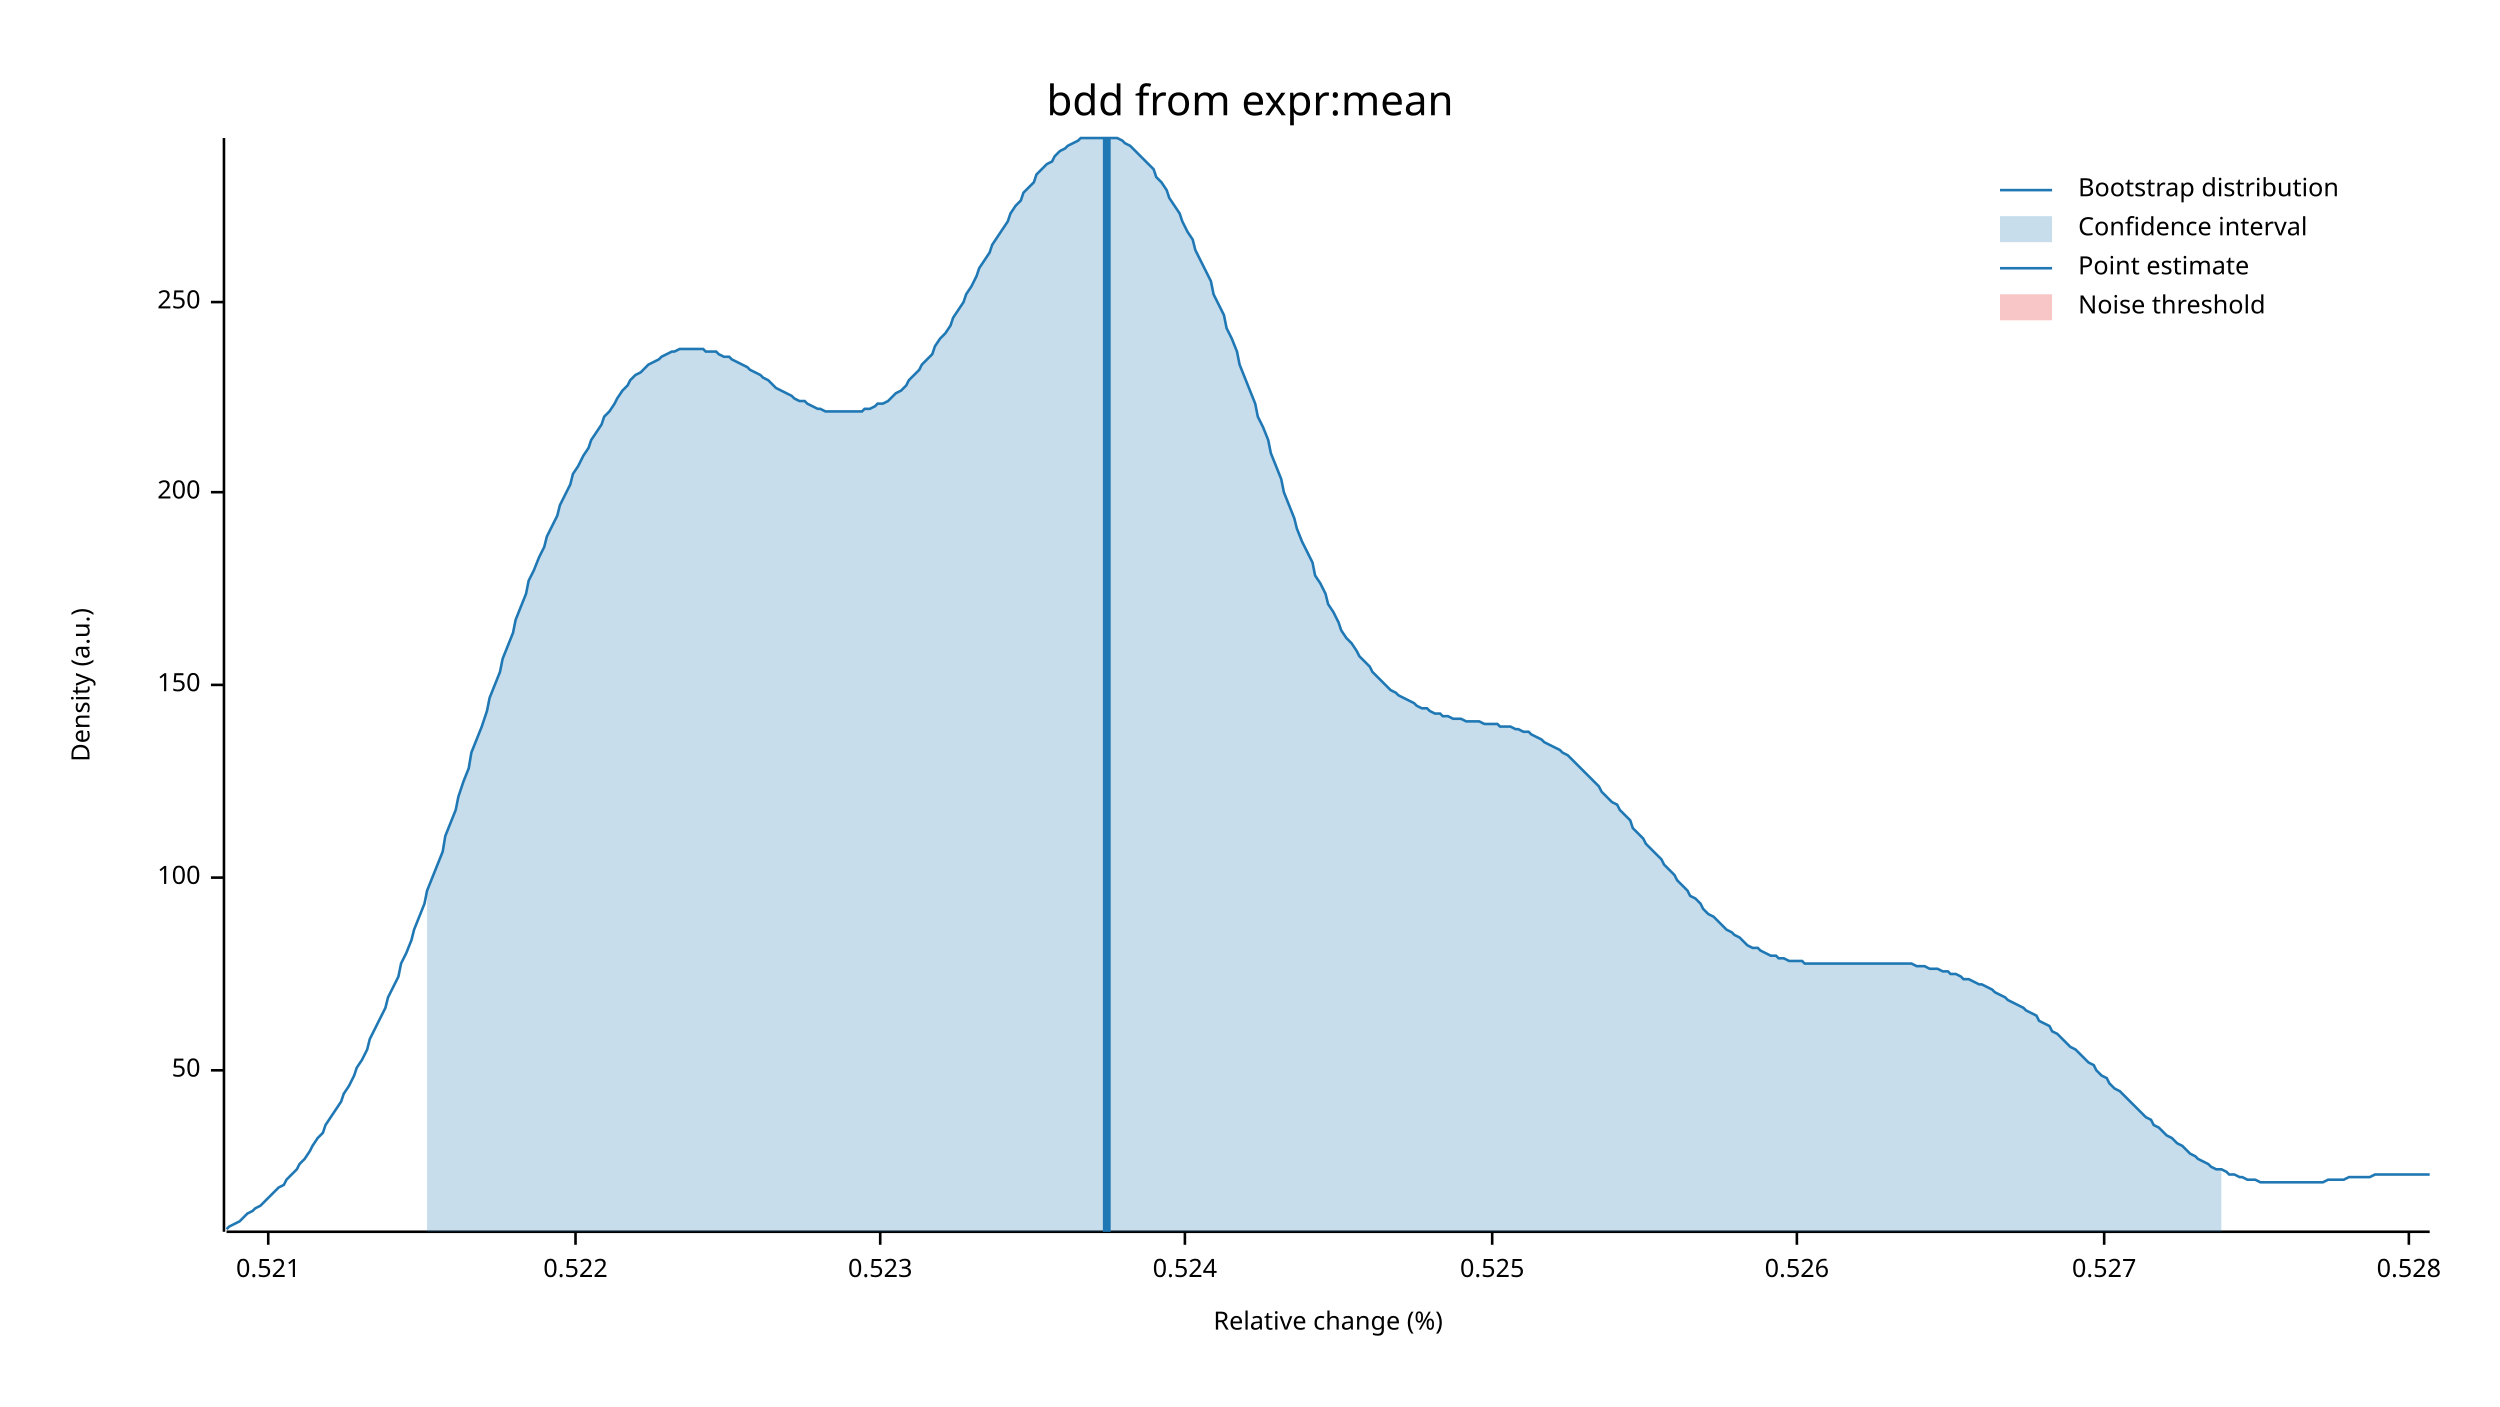
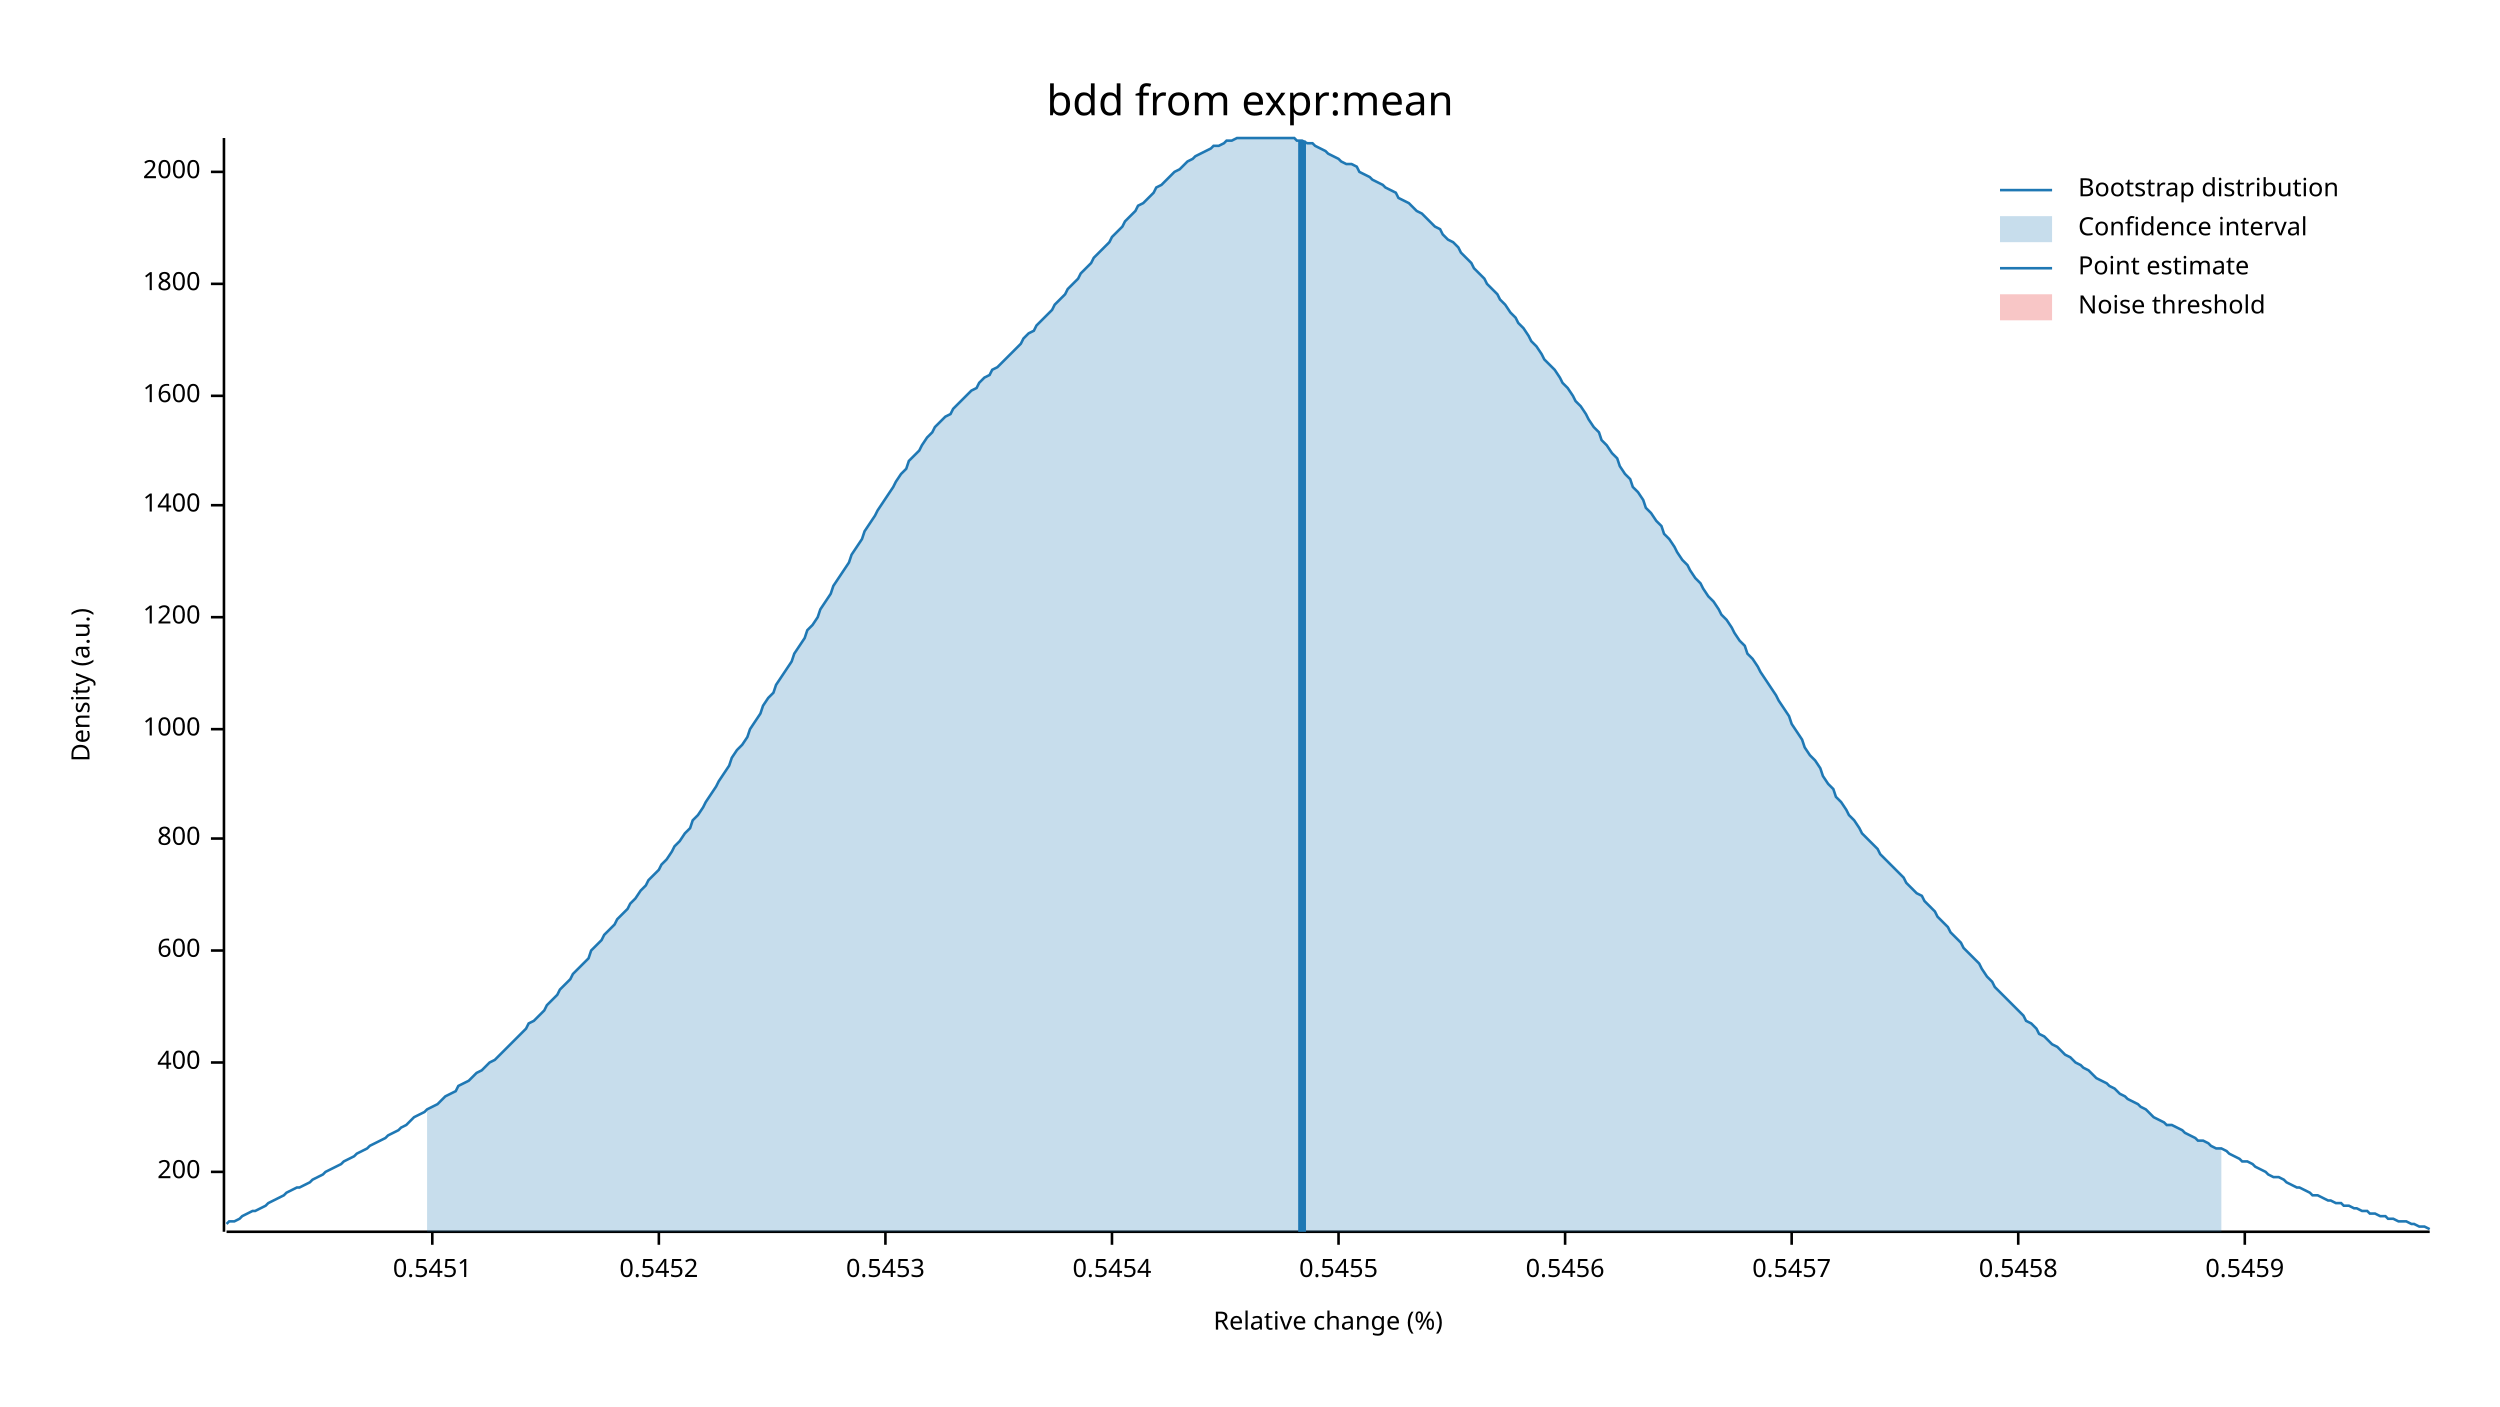
<svg xmlns="http://www.w3.org/2000/svg" width="960" height="540" viewBox="0 0 960 540">
  <text x="480" y="32" dy="0.76em" text-anchor="middle" font-family="sans-serif" font-size="16.129" opacity="1" fill="#000000">
bdd from expr:mean
</text>
  <text x="27" y="263" dy="0.76em" text-anchor="middle" font-family="sans-serif" font-size="9.677" opacity="1" fill="#000000" transform="rotate(270, 27, 263)">
Density (a.u.)
</text>
  <text x="510" y="513" dy="-0.5ex" text-anchor="middle" font-family="sans-serif" font-size="9.677" opacity="1" fill="#000000">
Relative change (%)
</text>
  <polyline fill="none" opacity="1" stroke="#000000" stroke-width="1" points="86,53 86,473 " />
-   <text x="77" y="411" dy="0.5ex" text-anchor="end" font-family="sans-serif" font-size="9.677" opacity="1" fill="#000000">
- 50
- </text>
-   <polyline fill="none" opacity="1" stroke="#000000" stroke-width="1" points="81,411 86,411 " />
-   <text x="77" y="337" dy="0.5ex" text-anchor="end" font-family="sans-serif" font-size="9.677" opacity="1" fill="#000000">
- 100
- </text>
-   <polyline fill="none" opacity="1" stroke="#000000" stroke-width="1" points="81,337 86,337 " />
-   <text x="77" y="263" dy="0.5ex" text-anchor="end" font-family="sans-serif" font-size="9.677" opacity="1" fill="#000000">
- 150
- </text>
-   <polyline fill="none" opacity="1" stroke="#000000" stroke-width="1" points="81,263 86,263 " />
-   <text x="77" y="189" dy="0.5ex" text-anchor="end" font-family="sans-serif" font-size="9.677" opacity="1" fill="#000000">
+   <text x="77" y="450" dy="0.5ex" text-anchor="end" font-family="sans-serif" font-size="9.677" opacity="1" fill="#000000">
200
</text>
-   <polyline fill="none" opacity="1" stroke="#000000" stroke-width="1" points="81,189 86,189 " />
-   <text x="77" y="116" dy="0.5ex" text-anchor="end" font-family="sans-serif" font-size="9.677" opacity="1" fill="#000000">
- 250
+   <polyline fill="none" opacity="1" stroke="#000000" stroke-width="1" points="81,450 86,450 " />
+   <text x="77" y="408" dy="0.5ex" text-anchor="end" font-family="sans-serif" font-size="9.677" opacity="1" fill="#000000">
+ 400
</text>
-   <polyline fill="none" opacity="1" stroke="#000000" stroke-width="1" points="81,116 86,116 " />
+   <polyline fill="none" opacity="1" stroke="#000000" stroke-width="1" points="81,408 86,408 " />
+   <text x="77" y="365" dy="0.5ex" text-anchor="end" font-family="sans-serif" font-size="9.677" opacity="1" fill="#000000">
+ 600
+ </text>
+   <polyline fill="none" opacity="1" stroke="#000000" stroke-width="1" points="81,365 86,365 " />
+   <text x="77" y="322" dy="0.5ex" text-anchor="end" font-family="sans-serif" font-size="9.677" opacity="1" fill="#000000">
+ 800
+ </text>
+   <polyline fill="none" opacity="1" stroke="#000000" stroke-width="1" points="81,322 86,322 " />
+   <text x="77" y="280" dy="0.5ex" text-anchor="end" font-family="sans-serif" font-size="9.677" opacity="1" fill="#000000">
+ 1000
+ </text>
+   <polyline fill="none" opacity="1" stroke="#000000" stroke-width="1" points="81,280 86,280 " />
+   <text x="77" y="237" dy="0.5ex" text-anchor="end" font-family="sans-serif" font-size="9.677" opacity="1" fill="#000000">
+ 1200
+ </text>
+   <polyline fill="none" opacity="1" stroke="#000000" stroke-width="1" points="81,237 86,237 " />
+   <text x="77" y="194" dy="0.5ex" text-anchor="end" font-family="sans-serif" font-size="9.677" opacity="1" fill="#000000">
+ 1400
+ </text>
+   <polyline fill="none" opacity="1" stroke="#000000" stroke-width="1" points="81,194 86,194 " />
+   <text x="77" y="152" dy="0.5ex" text-anchor="end" font-family="sans-serif" font-size="9.677" opacity="1" fill="#000000">
+ 1600
+ </text>
+   <polyline fill="none" opacity="1" stroke="#000000" stroke-width="1" points="81,152 86,152 " />
+   <text x="77" y="109" dy="0.5ex" text-anchor="end" font-family="sans-serif" font-size="9.677" opacity="1" fill="#000000">
+ 1800
+ </text>
+   <polyline fill="none" opacity="1" stroke="#000000" stroke-width="1" points="81,109 86,109 " />
+   <text x="77" y="66" dy="0.5ex" text-anchor="end" font-family="sans-serif" font-size="9.677" opacity="1" fill="#000000">
+ 2000
+ </text>
+   <polyline fill="none" opacity="1" stroke="#000000" stroke-width="1" points="81,66 86,66 " />
  <polyline fill="none" opacity="1" stroke="#000000" stroke-width="1" points="87,473 933,473 " />
-   <text x="103" y="483" dy="0.76em" text-anchor="middle" font-family="sans-serif" font-size="9.677" opacity="1" fill="#000000">
- 0.521
+   <text x="166" y="483" dy="0.76em" text-anchor="middle" font-family="sans-serif" font-size="9.677" opacity="1" fill="#000000">
+ 0.5451
</text>
-   <polyline fill="none" opacity="1" stroke="#000000" stroke-width="1" points="103,473 103,478 " />
-   <text x="221" y="483" dy="0.76em" text-anchor="middle" font-family="sans-serif" font-size="9.677" opacity="1" fill="#000000">
- 0.522
+   <polyline fill="none" opacity="1" stroke="#000000" stroke-width="1" points="166,473 166,478 " />
+   <text x="253" y="483" dy="0.76em" text-anchor="middle" font-family="sans-serif" font-size="9.677" opacity="1" fill="#000000">
+ 0.5452
</text>
-   <polyline fill="none" opacity="1" stroke="#000000" stroke-width="1" points="221,473 221,478 " />
-   <text x="338" y="483" dy="0.76em" text-anchor="middle" font-family="sans-serif" font-size="9.677" opacity="1" fill="#000000">
- 0.523
+   <polyline fill="none" opacity="1" stroke="#000000" stroke-width="1" points="253,473 253,478 " />
+   <text x="340" y="483" dy="0.76em" text-anchor="middle" font-family="sans-serif" font-size="9.677" opacity="1" fill="#000000">
+ 0.5453
</text>
-   <polyline fill="none" opacity="1" stroke="#000000" stroke-width="1" points="338,473 338,478 " />
-   <text x="455" y="483" dy="0.76em" text-anchor="middle" font-family="sans-serif" font-size="9.677" opacity="1" fill="#000000">
- 0.524
+   <polyline fill="none" opacity="1" stroke="#000000" stroke-width="1" points="340,473 340,478 " />
+   <text x="427" y="483" dy="0.76em" text-anchor="middle" font-family="sans-serif" font-size="9.677" opacity="1" fill="#000000">
+ 0.5454
</text>
-   <polyline fill="none" opacity="1" stroke="#000000" stroke-width="1" points="455,473 455,478 " />
-   <text x="573" y="483" dy="0.76em" text-anchor="middle" font-family="sans-serif" font-size="9.677" opacity="1" fill="#000000">
- 0.525
+   <polyline fill="none" opacity="1" stroke="#000000" stroke-width="1" points="427,473 427,478 " />
+   <text x="514" y="483" dy="0.76em" text-anchor="middle" font-family="sans-serif" font-size="9.677" opacity="1" fill="#000000">
+ 0.5455
</text>
-   <polyline fill="none" opacity="1" stroke="#000000" stroke-width="1" points="573,473 573,478 " />
-   <text x="690" y="483" dy="0.76em" text-anchor="middle" font-family="sans-serif" font-size="9.677" opacity="1" fill="#000000">
- 0.526
+   <polyline fill="none" opacity="1" stroke="#000000" stroke-width="1" points="514,473 514,478 " />
+   <text x="601" y="483" dy="0.76em" text-anchor="middle" font-family="sans-serif" font-size="9.677" opacity="1" fill="#000000">
+ 0.5456
</text>
-   <polyline fill="none" opacity="1" stroke="#000000" stroke-width="1" points="690,473 690,478 " />
-   <text x="808" y="483" dy="0.76em" text-anchor="middle" font-family="sans-serif" font-size="9.677" opacity="1" fill="#000000">
- 0.527
+   <polyline fill="none" opacity="1" stroke="#000000" stroke-width="1" points="601,473 601,478 " />
+   <text x="688" y="483" dy="0.76em" text-anchor="middle" font-family="sans-serif" font-size="9.677" opacity="1" fill="#000000">
+ 0.5457
</text>
-   <polyline fill="none" opacity="1" stroke="#000000" stroke-width="1" points="808,473 808,478 " />
-   <text x="925" y="483" dy="0.76em" text-anchor="middle" font-family="sans-serif" font-size="9.677" opacity="1" fill="#000000">
- 0.528
+   <polyline fill="none" opacity="1" stroke="#000000" stroke-width="1" points="688,473 688,478 " />
+   <text x="775" y="483" dy="0.76em" text-anchor="middle" font-family="sans-serif" font-size="9.677" opacity="1" fill="#000000">
+ 0.5458
</text>
-   <polyline fill="none" opacity="1" stroke="#000000" stroke-width="1" points="925,473 925,478 " />
-   <polyline fill="none" opacity="1" stroke="#1F78B4" stroke-width="1" points="87,472 88,471 90,470 92,469 93,468 95,466 97,465 98,464 100,463 102,461 103,460 105,458 107,456 109,455 110,453 112,451 114,449 115,447 117,445 119,442 120,440 122,437 124,435 125,432 127,429 129,426 131,423 132,420 134,417 136,413 137,410 139,407 141,403 142,399 144,395 146,391 148,387 149,383 151,379 153,375 154,370 156,366 158,361 159,357 161,352 163,347 164,342 166,337 168,332 170,327 171,321 173,316 175,311 176,306 178,300 180,295 181,289 183,284 185,279 187,273 188,268 190,263 192,258 193,253 195,248 197,243 198,238 200,233 202,228 203,223 205,219 207,214 209,210 210,206 212,202 214,198 215,194 217,190 219,186 220,182 222,179 224,175 226,172 227,169 229,166 231,163 232,160 234,158 236,155 237,153 239,150 241,148 242,146 244,144 246,143 248,141 249,140 251,139 253,138 254,137 256,136 258,135 259,135 261,134 263,134 265,134 266,134 268,134 270,134 271,135 273,135 275,135 276,136 278,137 280,137 281,138 283,139 285,140 287,141 288,142 290,143 292,144 293,145 295,146 297,148 298,149 300,150 302,151 304,152 305,153 307,154 309,154 310,155 312,156 314,157 315,157 317,158 319,158 320,158 322,158 324,158 326,158 327,158 329,158 331,158 332,157 334,157 336,156 337,155 339,155 341,154 343,152 344,151 346,150 348,148 349,146 351,144 353,142 354,140 356,138 358,136 359,133 361,130 363,128 365,125 366,122 368,119 370,116 371,113 373,110 375,106 376,103 378,100 380,97 381,94 383,91 385,88 387,85 388,82 390,79 392,77 393,74 395,72 397,70 398,67 400,65 402,63 404,62 405,60 407,58 409,57 410,56 412,55 414,54 415,53 417,53 419,53 420,53 422,53 424,53 426,53 427,53 429,53 431,54 432,55 434,56 436,58 437,59 439,61 441,63 443,65 444,68 446,70 448,73 449,76 451,79 453,82 454,85 456,89 458,92 459,96 461,100 463,104 465,108 466,113 468,117 470,121 471,126 473,130 475,135 476,140 478,145 480,150 482,155 483,160 485,164 487,169 488,174 490,179 492,184 493,189 495,194 497,199 498,203 500,208 502,212 504,216 505,221 507,224 509,228 510,232 512,235 514,239 515,242 517,245 519,247 521,250 522,252 524,254 526,256 527,258 529,260 531,262 532,263 534,265 536,266 537,267 539,268 541,269 543,270 544,271 546,272 548,272 549,273 551,274 553,274 554,275 556,275 558,276 560,276 561,276 563,277 565,277 566,277 568,277 570,278 571,278 573,278 575,278 576,279 578,279 580,279 582,280 583,280 585,281 587,281 588,282 590,283 592,284 593,285 595,286 597,287 599,288 600,289 602,290 604,292 605,293 607,295 609,297 610,298 612,300 614,302 615,304 617,306 619,308 621,309 622,311 624,313 626,315 627,318 629,320 631,322 632,324 634,326 636,328 638,330 639,332 641,334 643,336 644,338 646,340 648,342 649,344 651,345 653,347 654,349 656,351 658,352 660,354 661,355 663,357 665,358 666,359 668,360 670,362 671,363 673,364 675,364 676,365 678,366 680,367 682,367 683,368 685,368 687,369 688,369 690,369 692,369 693,370 695,370 697,370 699,370 700,370 702,370 704,370 705,370 707,370 709,370 710,370 712,370 714,370 715,370 717,370 719,370 721,370 722,370 724,370 726,370 727,370 729,370 731,370 732,370 734,370 736,371 738,371 739,371 741,372 743,372 744,372 746,373 748,373 749,374 751,374 753,375 754,376 756,376 758,377 760,378 761,378 763,379 765,380 766,381 768,382 770,383 771,384 773,385 775,386 777,387 778,388 780,389 782,390 783,392 785,393 787,394 788,396 790,397 792,399 793,400 795,402 797,403 799,405 800,406 802,408 804,409 805,411 807,413 809,414 810,416 812,418 814,419 816,421 817,422 819,424 821,426 822,427 824,429 826,430 827,432 829,433 831,435 832,436 834,437 836,439 838,440 839,441 841,443 843,444 844,445 846,446 848,447 849,448 851,449 853,449 855,450 856,451 858,451 860,452 861,452 863,453 865,453 866,453 868,454 870,454 871,454 873,454 875,454 877,454 878,454 880,454 882,454 883,454 885,454 887,454 888,454 890,454 892,454 894,453 895,453 897,453 899,453 900,453 902,452 904,452 905,452 907,452 909,452 910,452 912,451 914,451 916,451 917,451 919,451 921,451 922,451 924,451 926,451 927,451 929,451 931,451 933,451 " />
-   <polygon opacity="0.25" fill="#1F78B4" points="164,342 166,337 168,332 170,327 171,321 173,316 175,311 176,306 178,300 180,295 181,289 183,284 185,279 187,273 188,268 190,263 192,258 193,253 195,248 197,243 198,238 200,233 202,228 203,223 205,219 207,214 209,210 210,206 212,202 214,198 215,194 217,190 219,186 220,182 222,179 224,175 226,172 227,169 229,166 231,163 232,160 234,158 236,155 237,153 239,150 241,148 242,146 244,144 246,143 248,141 249,140 251,139 253,138 254,137 256,136 258,135 259,135 261,134 263,134 265,134 266,134 268,134 270,134 271,135 273,135 275,135 276,136 278,137 280,137 281,138 283,139 285,140 287,141 288,142 290,143 292,144 293,145 295,146 297,148 298,149 300,150 302,151 304,152 305,153 307,154 309,154 310,155 312,156 314,157 315,157 317,158 319,158 320,158 322,158 324,158 326,158 327,158 329,158 331,158 332,157 334,157 336,156 337,155 339,155 341,154 343,152 344,151 346,150 348,148 349,146 351,144 353,142 354,140 356,138 358,136 359,133 361,130 363,128 365,125 366,122 368,119 370,116 371,113 373,110 375,106 376,103 378,100 380,97 381,94 383,91 385,88 387,85 388,82 390,79 392,77 393,74 395,72 397,70 398,67 400,65 402,63 404,62 405,60 407,58 409,57 410,56 412,55 414,54 415,53 417,53 419,53 420,53 422,53 424,53 426,53 427,53 429,53 431,54 432,55 434,56 436,58 437,59 439,61 441,63 443,65 444,68 446,70 448,73 449,76 451,79 453,82 454,85 456,89 458,92 459,96 461,100 463,104 465,108 466,113 468,117 470,121 471,126 473,130 475,135 476,140 478,145 480,150 482,155 483,160 485,164 487,169 488,174 490,179 492,184 493,189 495,194 497,199 498,203 500,208 502,212 504,216 505,221 507,224 509,228 510,232 512,235 514,239 515,242 517,245 519,247 521,250 522,252 524,254 526,256 527,258 529,260 531,262 532,263 534,265 536,266 537,267 539,268 541,269 543,270 544,271 546,272 548,272 549,273 551,274 553,274 554,275 556,275 558,276 560,276 561,276 563,277 565,277 566,277 568,277 570,278 571,278 573,278 575,278 576,279 578,279 580,279 582,280 583,280 585,281 587,281 588,282 590,283 592,284 593,285 595,286 597,287 599,288 600,289 602,290 604,292 605,293 607,295 609,297 610,298 612,300 614,302 615,304 617,306 619,308 621,309 622,311 624,313 626,315 627,318 629,320 631,322 632,324 634,326 636,328 638,330 639,332 641,334 643,336 644,338 646,340 648,342 649,344 651,345 653,347 654,349 656,351 658,352 660,354 661,355 663,357 665,358 666,359 668,360 670,362 671,363 673,364 675,364 676,365 678,366 680,367 682,367 683,368 685,368 687,369 688,369 690,369 692,369 693,370 695,370 697,370 699,370 700,370 702,370 704,370 705,370 707,370 709,370 710,370 712,370 714,370 715,370 717,370 719,370 721,370 722,370 724,370 726,370 727,370 729,370 731,370 732,370 734,370 736,371 738,371 739,371 741,372 743,372 744,372 746,373 748,373 749,374 751,374 753,375 754,376 756,376 758,377 760,378 761,378 763,379 765,380 766,381 768,382 770,383 771,384 773,385 775,386 777,387 778,388 780,389 782,390 783,392 785,393 787,394 788,396 790,397 792,399 793,400 795,402 797,403 799,405 800,406 802,408 804,409 805,411 807,413 809,414 810,416 812,418 814,419 816,421 817,422 819,424 821,426 822,427 824,429 826,430 827,432 829,433 831,435 832,436 834,437 836,439 838,440 839,441 841,443 843,444 844,445 846,446 848,447 849,448 851,449 853,449 853,473 164,473 " />
-   <polyline fill="none" opacity="1" stroke="#1F78B4" stroke-width="3" points="425,473 425,53 " />
+   <polyline fill="none" opacity="1" stroke="#000000" stroke-width="1" points="775,473 775,478 " />
+   <text x="862" y="483" dy="0.76em" text-anchor="middle" font-family="sans-serif" font-size="9.677" opacity="1" fill="#000000">
+ 0.5459
+ </text>
+   <polyline fill="none" opacity="1" stroke="#000000" stroke-width="1" points="862,473 862,478 " />
+   <polyline fill="none" opacity="1" stroke="#1F78B4" stroke-width="1" points="87,470 88,469 90,469 92,468 93,467 95,466 97,465 98,465 100,464 102,463 103,462 105,461 107,460 109,459 110,458 112,457 114,456 115,456 117,455 119,454 120,453 122,452 124,451 125,450 127,449 129,448 131,447 132,446 134,445 136,444 137,443 139,442 141,441 142,440 144,439 146,438 148,437 149,436 151,435 153,434 154,433 156,432 158,430 159,429 161,428 163,427 164,426 166,425 168,424 170,422 171,421 173,420 175,419 176,417 178,416 180,415 181,414 183,412 185,411 187,409 188,408 190,407 192,405 193,404 195,402 197,400 198,399 200,397 202,395 203,393 205,392 207,390 209,388 210,386 212,384 214,382 215,380 217,378 219,376 220,374 222,372 224,370 226,368 227,365 229,363 231,361 232,359 234,357 236,355 237,353 239,351 241,349 242,347 244,345 246,342 248,340 249,338 251,336 253,334 254,332 256,330 258,327 259,325 261,323 263,320 265,318 266,315 268,313 270,310 271,308 273,305 275,302 276,300 278,297 280,294 281,291 283,288 285,286 287,283 288,280 290,277 292,274 293,271 295,268 297,266 298,263 300,260 302,257 304,254 305,251 307,248 309,245 310,242 312,240 314,237 315,234 317,231 319,228 320,225 322,222 324,219 326,216 327,213 329,210 331,207 332,204 334,201 336,198 337,196 339,193 341,190 343,187 344,185 346,182 348,180 349,177 351,175 353,173 354,171 356,168 358,166 359,164 361,162 363,160 365,159 366,157 368,155 370,153 371,152 373,150 375,149 376,147 378,145 380,144 381,142 383,141 385,139 387,137 388,136 390,134 392,132 393,130 395,128 397,127 398,125 400,123 402,121 404,119 405,117 407,115 409,113 410,111 412,109 414,107 415,105 417,103 419,101 420,99 422,97 424,95 426,93 427,91 429,89 431,87 432,85 434,83 436,81 437,79 439,78 441,76 443,74 444,72 446,71 448,69 449,68 451,66 453,65 454,64 456,62 458,61 459,60 461,59 463,58 465,57 466,56 468,56 470,55 471,54 473,54 475,53 476,53 478,53 480,53 482,53 483,53 485,53 487,53 488,53 490,53 492,53 493,53 495,53 497,53 498,54 500,54 502,55 504,55 505,56 507,57 509,58 510,59 512,60 514,61 515,62 517,63 519,63 521,64 522,66 524,67 526,68 527,69 529,70 531,71 532,72 534,73 536,74 537,76 539,77 541,78 543,80 544,81 546,82 548,84 549,85 551,87 553,88 554,90 556,92 558,93 560,95 561,97 563,99 565,101 566,103 568,105 570,107 571,109 573,111 575,113 576,115 578,117 580,120 582,122 583,124 585,126 587,129 588,131 590,133 592,136 593,138 595,140 597,142 599,145 600,147 602,149 604,152 605,154 607,156 609,159 610,161 612,164 614,166 615,169 617,171 619,174 621,176 622,179 624,182 626,184 627,187 629,189 631,192 632,195 634,197 636,200 638,202 639,205 641,207 643,210 644,212 646,215 648,217 649,219 651,222 653,224 654,226 656,229 658,231 660,234 661,236 663,238 665,241 666,243 668,246 670,248 671,251 673,253 675,256 676,258 678,261 680,264 682,267 683,269 685,272 687,275 688,278 690,281 692,284 693,287 695,290 697,292 699,295 700,298 702,301 704,303 705,306 707,308 709,311 710,313 712,315 714,318 715,320 717,322 719,324 721,326 722,328 724,330 726,332 727,333 729,335 731,337 732,339 734,341 736,343 738,344 739,346 741,348 743,350 744,352 746,354 748,356 749,358 751,360 753,362 754,364 756,366 758,368 760,370 761,372 763,375 765,377 766,379 768,381 770,383 771,384 773,386 775,388 777,390 778,392 780,393 782,395 783,397 785,398 787,400 788,401 790,402 792,404 793,405 795,406 797,408 799,409 800,410 802,411 804,413 805,414 807,415 809,416 810,417 812,418 814,420 816,421 817,422 819,423 821,424 822,425 824,426 826,428 827,429 829,430 831,431 832,432 834,432 836,433 838,434 839,435 841,436 843,437 844,438 846,438 848,439 849,440 851,441 853,441 855,442 856,443 858,444 860,445 861,446 863,446 865,447 866,448 868,449 870,450 871,451 873,452 875,452 877,453 878,454 880,455 882,456 883,456 885,457 887,458 888,459 890,459 892,460 894,461 895,461 897,462 899,462 900,463 902,463 904,464 905,464 907,465 909,465 910,466 912,466 914,467 916,467 917,468 919,468 921,469 922,469 924,469 926,470 927,470 929,471 931,471 933,472 " />
+   <polygon opacity="0.25" fill="#1F78B4" points="164,426 166,425 168,424 170,422 171,421 173,420 175,419 176,417 178,416 180,415 181,414 183,412 185,411 187,409 188,408 190,407 192,405 193,404 195,402 197,400 198,399 200,397 202,395 203,393 205,392 207,390 209,388 210,386 212,384 214,382 215,380 217,378 219,376 220,374 222,372 224,370 226,368 227,365 229,363 231,361 232,359 234,357 236,355 237,353 239,351 241,349 242,347 244,345 246,342 248,340 249,338 251,336 253,334 254,332 256,330 258,327 259,325 261,323 263,320 265,318 266,315 268,313 270,310 271,308 273,305 275,302 276,300 278,297 280,294 281,291 283,288 285,286 287,283 288,280 290,277 292,274 293,271 295,268 297,266 298,263 300,260 302,257 304,254 305,251 307,248 309,245 310,242 312,240 314,237 315,234 317,231 319,228 320,225 322,222 324,219 326,216 327,213 329,210 331,207 332,204 334,201 336,198 337,196 339,193 341,190 343,187 344,185 346,182 348,180 349,177 351,175 353,173 354,171 356,168 358,166 359,164 361,162 363,160 365,159 366,157 368,155 370,153 371,152 373,150 375,149 376,147 378,145 380,144 381,142 383,141 385,139 387,137 388,136 390,134 392,132 393,130 395,128 397,127 398,125 400,123 402,121 404,119 405,117 407,115 409,113 410,111 412,109 414,107 415,105 417,103 419,101 420,99 422,97 424,95 426,93 427,91 429,89 431,87 432,85 434,83 436,81 437,79 439,78 441,76 443,74 444,72 446,71 448,69 449,68 451,66 453,65 454,64 456,62 458,61 459,60 461,59 463,58 465,57 466,56 468,56 470,55 471,54 473,54 475,53 476,53 478,53 480,53 482,53 483,53 485,53 487,53 488,53 490,53 492,53 493,53 495,53 497,53 498,54 500,54 502,55 504,55 505,56 507,57 509,58 510,59 512,60 514,61 515,62 517,63 519,63 521,64 522,66 524,67 526,68 527,69 529,70 531,71 532,72 534,73 536,74 537,76 539,77 541,78 543,80 544,81 546,82 548,84 549,85 551,87 553,88 554,90 556,92 558,93 560,95 561,97 563,99 565,101 566,103 568,105 570,107 571,109 573,111 575,113 576,115 578,117 580,120 582,122 583,124 585,126 587,129 588,131 590,133 592,136 593,138 595,140 597,142 599,145 600,147 602,149 604,152 605,154 607,156 609,159 610,161 612,164 614,166 615,169 617,171 619,174 621,176 622,179 624,182 626,184 627,187 629,189 631,192 632,195 634,197 636,200 638,202 639,205 641,207 643,210 644,212 646,215 648,217 649,219 651,222 653,224 654,226 656,229 658,231 660,234 661,236 663,238 665,241 666,243 668,246 670,248 671,251 673,253 675,256 676,258 678,261 680,264 682,267 683,269 685,272 687,275 688,278 690,281 692,284 693,287 695,290 697,292 699,295 700,298 702,301 704,303 705,306 707,308 709,311 710,313 712,315 714,318 715,320 717,322 719,324 721,326 722,328 724,330 726,332 727,333 729,335 731,337 732,339 734,341 736,343 738,344 739,346 741,348 743,350 744,352 746,354 748,356 749,358 751,360 753,362 754,364 756,366 758,368 760,370 761,372 763,375 765,377 766,379 768,381 770,383 771,384 773,386 775,388 777,390 778,392 780,393 782,395 783,397 785,398 787,400 788,401 790,402 792,404 793,405 795,406 797,408 799,409 800,410 802,411 804,413 805,414 807,415 809,416 810,417 812,418 814,420 816,421 817,422 819,423 821,424 822,425 824,426 826,428 827,429 829,430 831,431 832,432 834,432 836,433 838,434 839,435 841,436 843,437 844,438 846,438 848,439 849,440 851,441 853,441 853,473 164,473 " />
+   <polyline fill="none" opacity="1" stroke="#1F78B4" stroke-width="3" points="500,473 500,54 " />
  <rect x="510" y="53" width="0" height="419" opacity="0.1" fill="#E31A1C" stroke="none" />
  <text x="798" y="68" dy="0.76em" text-anchor="start" font-family="sans-serif" font-size="9.677" opacity="1" fill="#000000">
Bootstrap distribution
</text>
  <text x="798" y="83" dy="0.76em" text-anchor="start" font-family="sans-serif" font-size="9.677" opacity="1" fill="#000000">
Confidence interval
</text>
  <text x="798" y="98" dy="0.76em" text-anchor="start" font-family="sans-serif" font-size="9.677" opacity="1" fill="#000000">
Point estimate
</text>
  <text x="798" y="113" dy="0.76em" text-anchor="start" font-family="sans-serif" font-size="9.677" opacity="1" fill="#000000">
Noise threshold
</text>
  <polyline fill="none" opacity="1" stroke="#1F78B4" stroke-width="1" points="768,73 788,73 " />
  <rect x="768" y="83" width="20" height="10" opacity="0.25" fill="#1F78B4" stroke="none" />
  <polyline fill="none" opacity="1" stroke="#1F78B4" stroke-width="1" points="768,103 788,103 " />
  <rect x="768" y="113" width="20" height="10" opacity="0.25" fill="#E31A1C" stroke="none" />
</svg>
